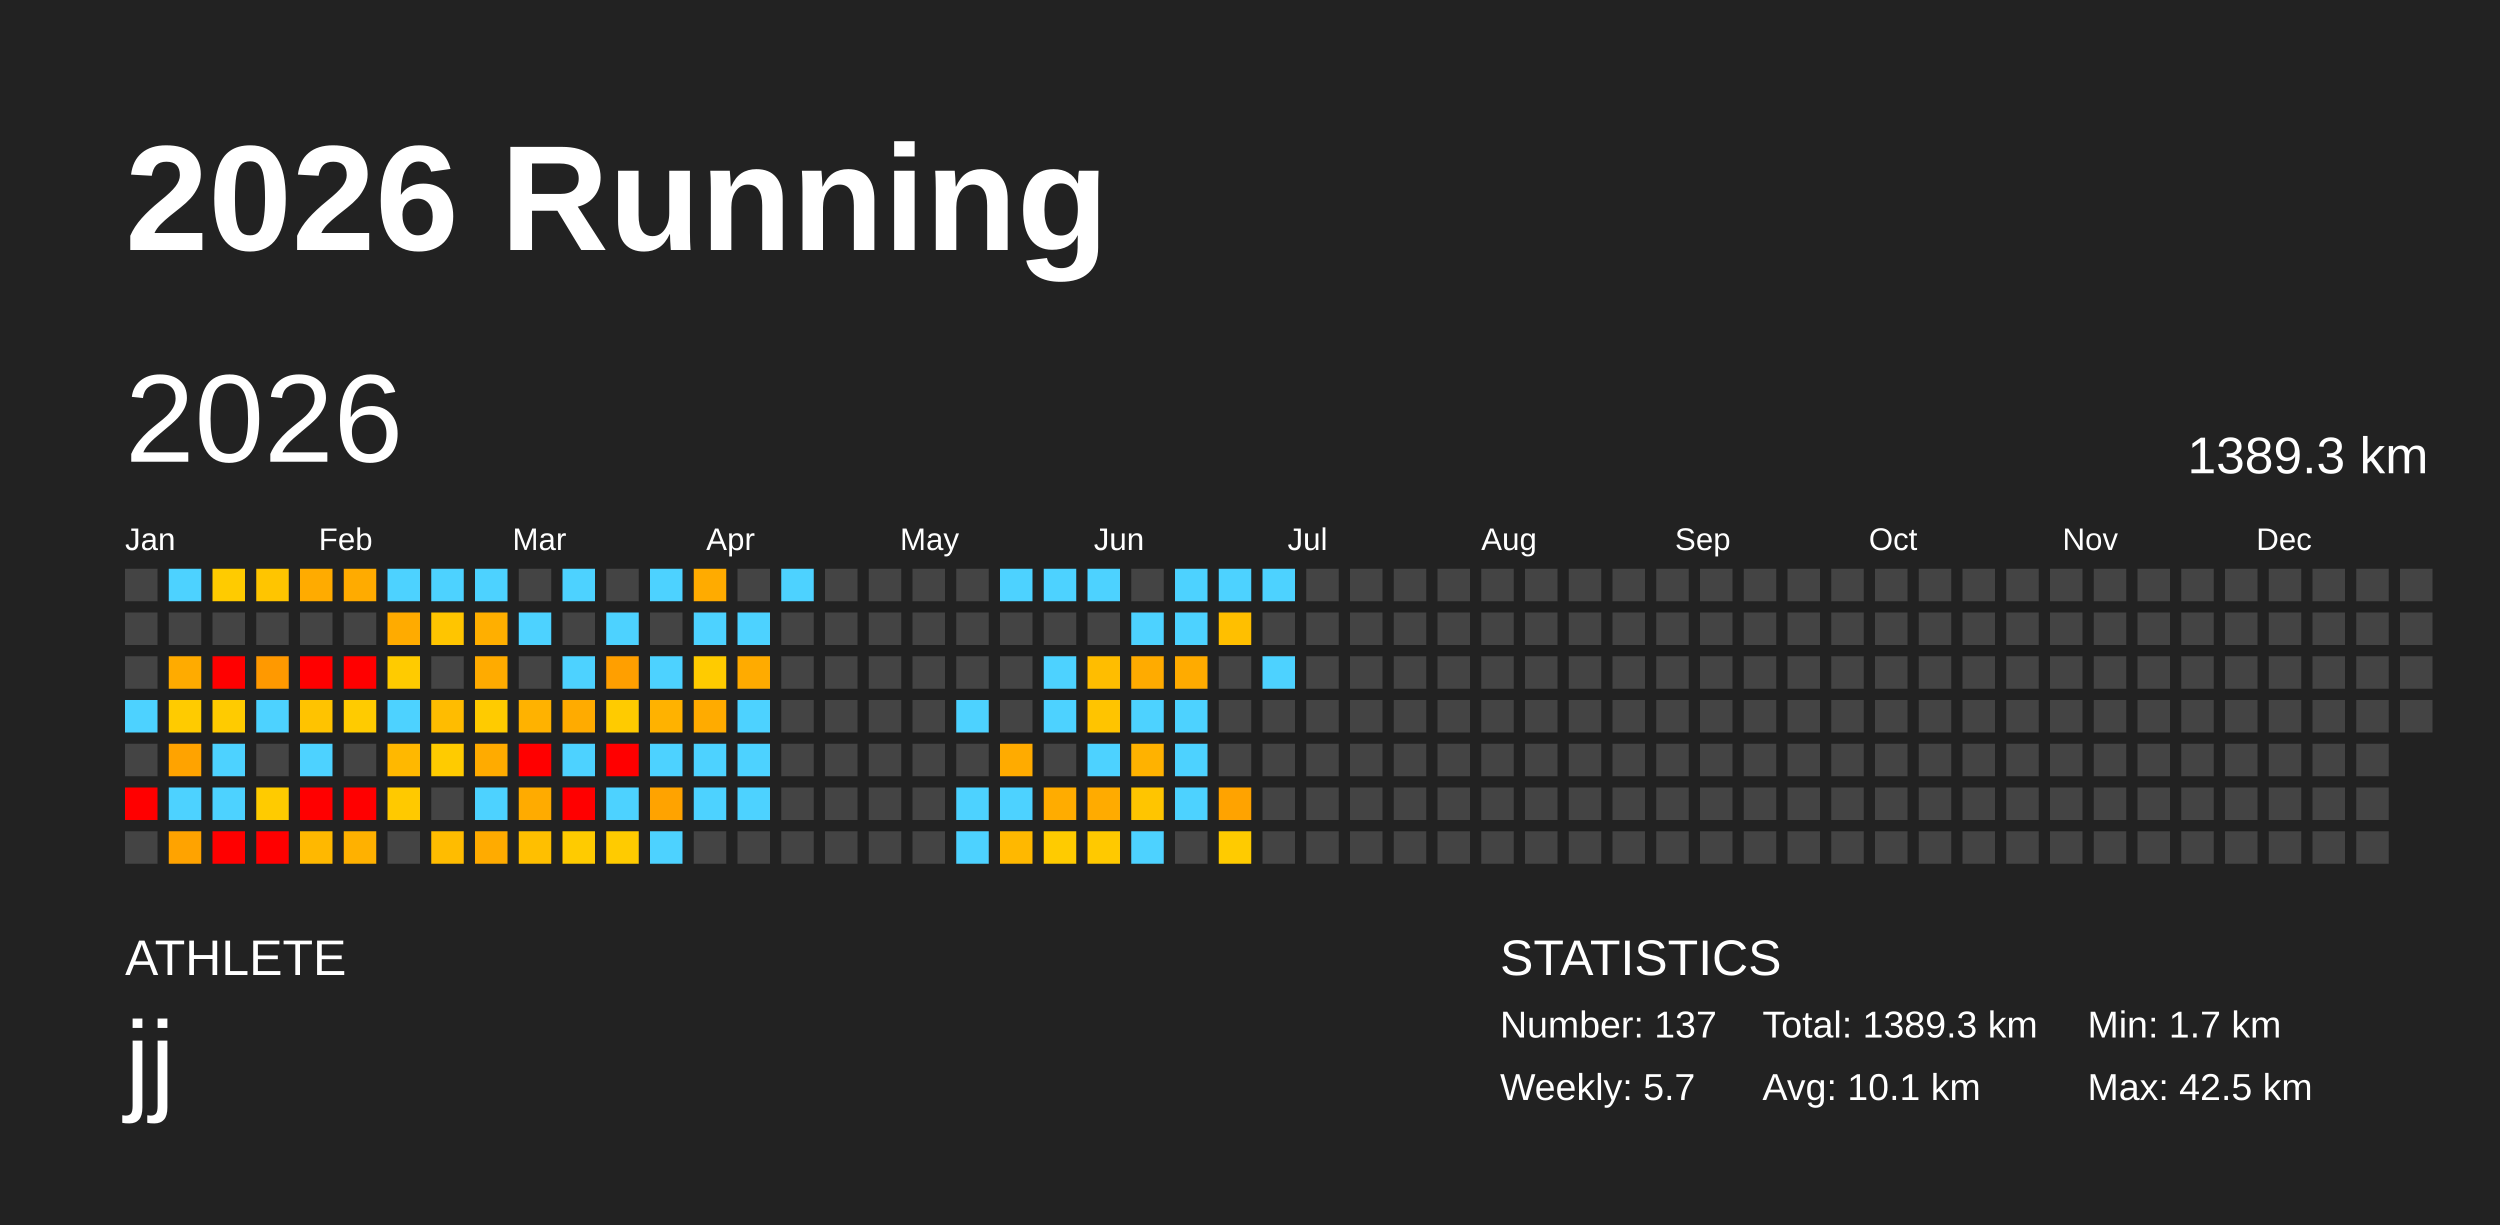
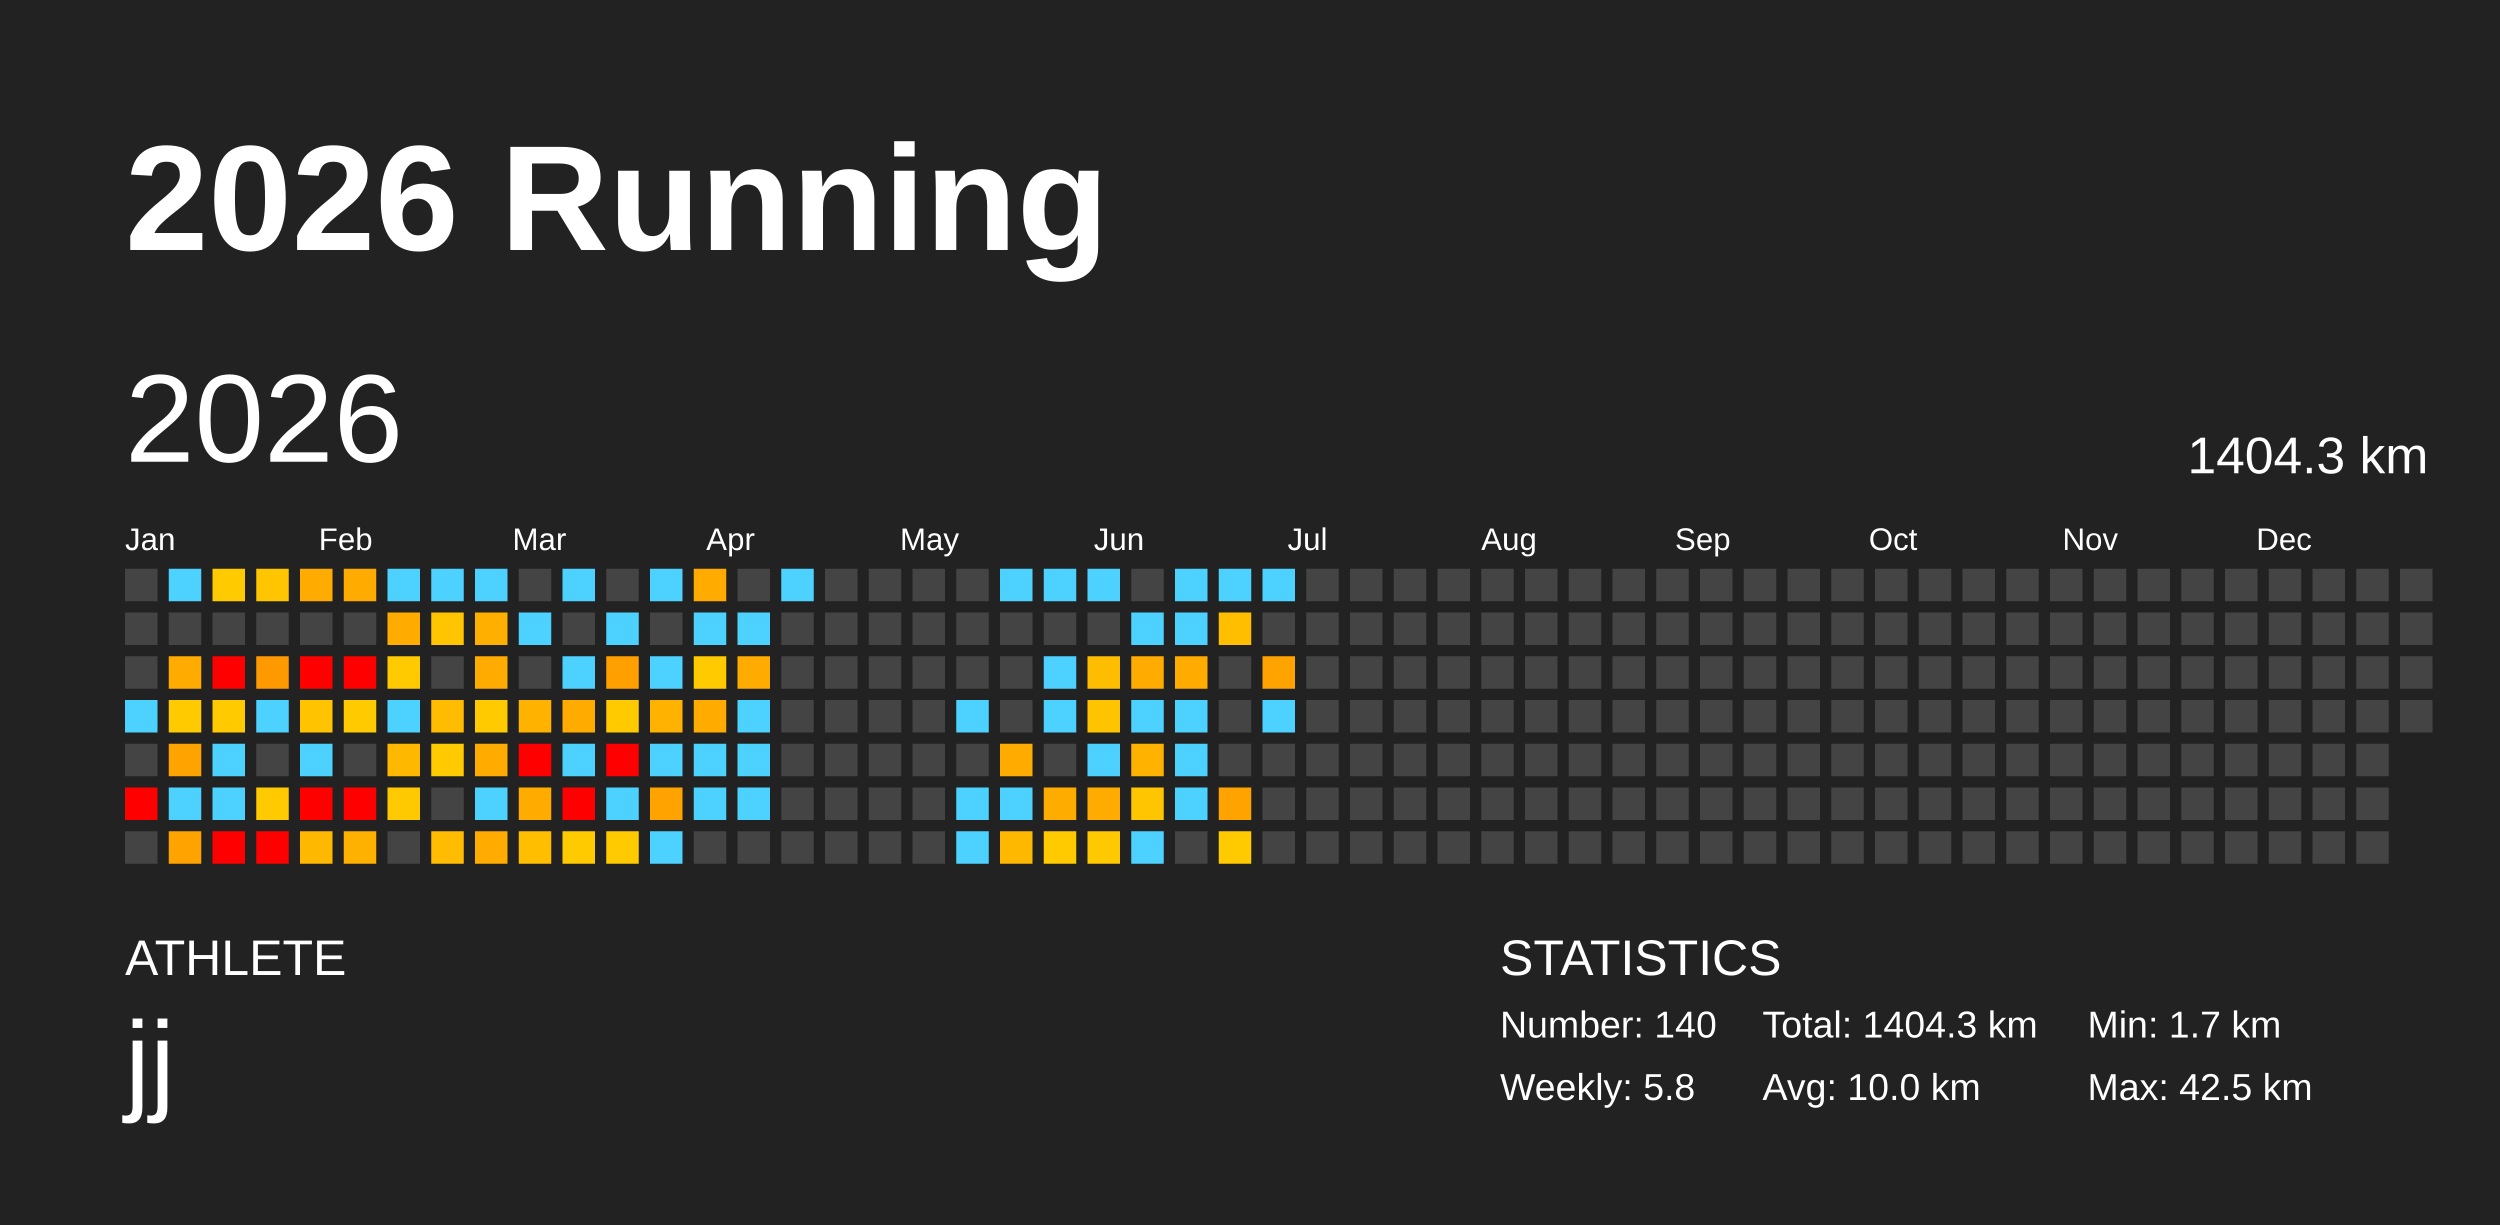
<svg xmlns="http://www.w3.org/2000/svg" baseProfile="full" height="98mm" version="1.1" viewBox="0,0,200,98" width="200mm">
  <defs />
  <rect fill="#222222" height="98" width="200" x="0" y="0" />
  <text fill="#FFFFFF" style="font-size:12px; font-family:Arial; font-weight:bold;" x="10" y="20">2026 Running</text>
  <text fill="#FFFFFF" style="font-size:4px; font-family:Arial" x="10" y="78">ATHLETE</text>
  <text fill="#FFFFFF" style="font-size:9px; font-family:Arial" x="10" y="88">jj</text>
  <text fill="#FFFFFF" style="font-size:4px; font-family:Arial" x="120" y="78">STATISTICS</text>
-   <text fill="#FFFFFF" style="font-size:3px; font-family:Arial" x="120" y="83">Number: 137</text>
-   <text fill="#FFFFFF" style="font-size:3px; font-family:Arial" x="120" y="88">Weekly: 5.7</text>
-   <text fill="#FFFFFF" style="font-size:3px; font-family:Arial" x="141" y="83">Total: 1389.3 km</text>
-   <text fill="#FFFFFF" style="font-size:3px; font-family:Arial" x="141" y="88">Avg: 10.1 km</text>
+   <text fill="#FFFFFF" style="font-size:3px; font-family:Arial" x="120" y="83">Number: 140</text>
+   <text fill="#FFFFFF" style="font-size:3px; font-family:Arial" x="120" y="88">Weekly: 5.8</text>
+   <text fill="#FFFFFF" style="font-size:3px; font-family:Arial" x="141" y="83">Total: 1404.3 km</text>
+   <text fill="#FFFFFF" style="font-size:3px; font-family:Arial" x="141" y="88">Avg: 10.0 km</text>
  <text fill="#FFFFFF" style="font-size:3px; font-family:Arial" x="167" y="83">Min: 1.7 km</text>
  <text fill="#FFFFFF" style="font-size:3px; font-family:Arial" x="167" y="88">Max: 42.5 km</text>
  <text dominant-baseline="hanging" fill="#FFFFFF" style="font-size:10.0px; font-family:Arial;" x="10" y="30">2026</text>
-   <text dominant-baseline="hanging" fill="#FFFFFF" style="font-size:4.125px; font-family:Arial;" x="175" y="35">1389.3 km</text>
+   <text dominant-baseline="hanging" fill="#FFFFFF" style="font-size:4.125px; font-family:Arial;" x="175" y="35">1404.3 km</text>
  <text fill="#FFFFFF" style="font-size:2.5px; font-family:Arial" x="10.0" y="44">Jan</text>
  <text fill="#FFFFFF" style="font-size:2.5px; font-family:Arial" x="25.5" y="44">Feb</text>
  <text fill="#FFFFFF" style="font-size:2.5px; font-family:Arial" x="41.0" y="44">Mar</text>
  <text fill="#FFFFFF" style="font-size:2.5px; font-family:Arial" x="56.5" y="44">Apr</text>
  <text fill="#FFFFFF" style="font-size:2.5px; font-family:Arial" x="72.0" y="44">May</text>
  <text fill="#FFFFFF" style="font-size:2.5px; font-family:Arial" x="87.5" y="44">Jun</text>
  <text fill="#FFFFFF" style="font-size:2.5px; font-family:Arial" x="103.0" y="44">Jul</text>
  <text fill="#FFFFFF" style="font-size:2.5px; font-family:Arial" x="118.5" y="44">Aug</text>
  <text fill="#FFFFFF" style="font-size:2.5px; font-family:Arial" x="134.0" y="44">Sep</text>
  <text fill="#FFFFFF" style="font-size:2.5px; font-family:Arial" x="149.5" y="44">Oct</text>
  <text fill="#FFFFFF" style="font-size:2.5px; font-family:Arial" x="165.0" y="44">Nov</text>
  <text fill="#FFFFFF" style="font-size:2.5px; font-family:Arial" x="180.5" y="44">Dec</text>
  <rect fill="#444444" height="2.6" width="2.6" x="10.0" y="45.5" />
  <rect fill="#444444" height="2.6" width="2.6" x="10.0" y="49.0" />
  <rect fill="#444444" height="2.6" width="2.6" x="10.0" y="52.5" />
  <rect fill="#4dd2ff" height="2.6" width="2.6" x="10.0" y="56.0" />
  <rect fill="#444444" height="2.6" width="2.6" x="10.0" y="59.5" />
  <rect fill="red" height="2.6" width="2.6" x="10.0" y="63.0" />
  <rect fill="#444444" height="2.6" width="2.6" x="10.0" y="66.5" />
  <rect fill="#4dd2ff" height="2.6" width="2.6" x="13.5" y="45.5" />
  <rect fill="#444444" height="2.6" width="2.6" x="13.5" y="49.0" />
  <rect fill="#ffab00" height="2.6" width="2.6" x="13.5" y="52.5" />
  <rect fill="#ffcb00" height="2.6" width="2.6" x="13.5" y="56.0" />
  <rect fill="#ffa300" height="2.6" width="2.6" x="13.5" y="59.5" />
  <rect fill="#4dd2ff" height="2.6" width="2.6" x="13.5" y="63.0" />
  <rect fill="#ffa300" height="2.6" width="2.6" x="13.5" y="66.5" />
  <rect fill="#ffcb00" height="2.6" width="2.6" x="17.0" y="45.5" />
  <rect fill="#444444" height="2.6" width="2.6" x="17.0" y="49.0" />
  <rect fill="red" height="2.6" width="2.6" x="17.0" y="52.5" />
  <rect fill="#ffcb00" height="2.6" width="2.6" x="17.0" y="56.0" />
  <rect fill="#4dd2ff" height="2.6" width="2.6" x="17.0" y="59.5" />
  <rect fill="#4dd2ff" height="2.6" width="2.6" x="17.0" y="63.0" />
  <rect fill="red" height="2.6" width="2.6" x="17.0" y="66.5" />
  <rect fill="#ffc500" height="2.6" width="2.6" x="20.5" y="45.5" />
  <rect fill="#444444" height="2.6" width="2.6" x="20.5" y="49.0" />
  <rect fill="#ff9900" height="2.6" width="2.6" x="20.5" y="52.5" />
  <rect fill="#4dd2ff" height="2.6" width="2.6" x="20.5" y="56.0" />
  <rect fill="#444444" height="2.6" width="2.6" x="20.5" y="59.5" />
  <rect fill="#ffcb00" height="2.6" width="2.6" x="20.5" y="63.0" />
  <rect fill="red" height="2.6" width="2.6" x="20.5" y="66.5" />
  <rect fill="#ffab00" height="2.6" width="2.6" x="24.0" y="45.5" />
  <rect fill="#444444" height="2.6" width="2.6" x="24.0" y="49.0" />
  <rect fill="red" height="2.6" width="2.6" x="24.0" y="52.5" />
  <rect fill="#ffc300" height="2.6" width="2.6" x="24.0" y="56.0" />
  <rect fill="#4dd2ff" height="2.6" width="2.6" x="24.0" y="59.5" />
  <rect fill="red" height="2.6" width="2.6" x="24.0" y="63.0" />
  <rect fill="#ffb800" height="2.6" width="2.6" x="24.0" y="66.5" />
  <rect fill="#ffab00" height="2.6" width="2.6" x="27.5" y="45.5" />
  <rect fill="#444444" height="2.6" width="2.6" x="27.5" y="49.0" />
  <rect fill="red" height="2.6" width="2.6" x="27.5" y="52.5" />
  <rect fill="#ffcb00" height="2.6" width="2.6" x="27.5" y="56.0" />
  <rect fill="#444444" height="2.6" width="2.6" x="27.5" y="59.5" />
  <rect fill="red" height="2.6" width="2.6" x="27.5" y="63.0" />
  <rect fill="#ffb100" height="2.6" width="2.6" x="27.5" y="66.5" />
  <rect fill="#4dd2ff" height="2.6" width="2.6" x="31.0" y="45.5" />
  <rect fill="#ffab00" height="2.6" width="2.6" x="31.0" y="49.0" />
  <rect fill="#ffcb00" height="2.6" width="2.6" x="31.0" y="52.5" />
  <rect fill="#4dd2ff" height="2.6" width="2.6" x="31.0" y="56.0" />
  <rect fill="#ffb800" height="2.6" width="2.6" x="31.0" y="59.5" />
  <rect fill="#ffc900" height="2.6" width="2.6" x="31.0" y="63.0" />
  <rect fill="#444444" height="2.6" width="2.6" x="31.0" y="66.5" />
  <rect fill="#4dd2ff" height="2.6" width="2.6" x="34.5" y="45.5" />
  <rect fill="#ffc500" height="2.6" width="2.6" x="34.5" y="49.0" />
  <rect fill="#444444" height="2.6" width="2.6" x="34.5" y="52.5" />
  <rect fill="#ffbc00" height="2.6" width="2.6" x="34.5" y="56.0" />
  <rect fill="#ffcb00" height="2.6" width="2.6" x="34.5" y="59.5" />
  <rect fill="#444444" height="2.6" width="2.6" x="34.5" y="63.0" />
  <rect fill="#ffbc00" height="2.6" width="2.6" x="34.5" y="66.5" />
  <rect fill="#4dd2ff" height="2.6" width="2.6" x="38.0" y="45.5" />
  <rect fill="#ffaf00" height="2.6" width="2.6" x="38.0" y="49.0" />
  <rect fill="#ffab00" height="2.6" width="2.6" x="38.0" y="52.5" />
  <rect fill="#ffcb00" height="2.6" width="2.6" x="38.0" y="56.0" />
  <rect fill="#ffab00" height="2.6" width="2.6" x="38.0" y="59.5" />
  <rect fill="#4dd2ff" height="2.6" width="2.6" x="38.0" y="63.0" />
  <rect fill="#ffab00" height="2.6" width="2.6" x="38.0" y="66.5" />
  <rect fill="#444444" height="2.6" width="2.6" x="41.5" y="45.5" />
  <rect fill="#4dd2ff" height="2.6" width="2.6" x="41.5" y="49.0" />
  <rect fill="#444444" height="2.6" width="2.6" x="41.5" y="52.5" />
  <rect fill="#ffb200" height="2.6" width="2.6" x="41.5" y="56.0" />
  <rect fill="red" height="2.6" width="2.6" x="41.5" y="59.5" />
  <rect fill="#ffab00" height="2.6" width="2.6" x="41.5" y="63.0" />
  <rect fill="#ffbf00" height="2.6" width="2.6" x="41.5" y="66.5" />
  <rect fill="#4dd2ff" height="2.6" width="2.6" x="45.0" y="45.5" />
  <rect fill="#444444" height="2.6" width="2.6" x="45.0" y="49.0" />
  <rect fill="#4dd2ff" height="2.6" width="2.6" x="45.0" y="52.5" />
  <rect fill="#ffab00" height="2.6" width="2.6" x="45.0" y="56.0" />
  <rect fill="#4dd2ff" height="2.6" width="2.6" x="45.0" y="59.5" />
  <rect fill="red" height="2.6" width="2.6" x="45.0" y="63.0" />
  <rect fill="#ffcb00" height="2.6" width="2.6" x="45.0" y="66.5" />
  <rect fill="#444444" height="2.6" width="2.6" x="48.5" y="45.5" />
  <rect fill="#4dd2ff" height="2.6" width="2.6" x="48.5" y="49.0" />
  <rect fill="#ff9f00" height="2.6" width="2.6" x="48.5" y="52.5" />
  <rect fill="#ffcb00" height="2.6" width="2.6" x="48.5" y="56.0" />
  <rect fill="red" height="2.6" width="2.6" x="48.5" y="59.5" />
  <rect fill="#4dd2ff" height="2.6" width="2.6" x="48.5" y="63.0" />
  <rect fill="#ffcb00" height="2.6" width="2.6" x="48.5" y="66.5" />
  <rect fill="#4dd2ff" height="2.6" width="2.6" x="52.0" y="45.5" />
  <rect fill="#444444" height="2.6" width="2.6" x="52.0" y="49.0" />
  <rect fill="#4dd2ff" height="2.6" width="2.6" x="52.0" y="52.5" />
  <rect fill="#ffb200" height="2.6" width="2.6" x="52.0" y="56.0" />
  <rect fill="#4dd2ff" height="2.6" width="2.6" x="52.0" y="59.5" />
  <rect fill="#ffa300" height="2.6" width="2.6" x="52.0" y="63.0" />
  <rect fill="#4dd2ff" height="2.6" width="2.6" x="52.0" y="66.5" />
  <rect fill="#ffab00" height="2.6" width="2.6" x="55.5" y="45.5" />
  <rect fill="#4dd2ff" height="2.6" width="2.6" x="55.5" y="49.0" />
  <rect fill="#ffcb00" height="2.6" width="2.6" x="55.5" y="52.5" />
  <rect fill="#ffab00" height="2.6" width="2.6" x="55.5" y="56.0" />
  <rect fill="#4dd2ff" height="2.6" width="2.6" x="55.5" y="59.5" />
  <rect fill="#4dd2ff" height="2.6" width="2.6" x="55.5" y="63.0" />
  <rect fill="#444444" height="2.6" width="2.6" x="55.5" y="66.5" />
  <rect fill="#444444" height="2.6" width="2.6" x="59.0" y="45.5" />
  <rect fill="#4dd2ff" height="2.6" width="2.6" x="59.0" y="49.0" />
  <rect fill="#ffab00" height="2.6" width="2.6" x="59.0" y="52.5" />
  <rect fill="#4dd2ff" height="2.6" width="2.6" x="59.0" y="56.0" />
  <rect fill="#4dd2ff" height="2.6" width="2.6" x="59.0" y="59.5" />
  <rect fill="#4dd2ff" height="2.6" width="2.6" x="59.0" y="63.0" />
  <rect fill="#444444" height="2.6" width="2.6" x="59.0" y="66.5" />
  <rect fill="#4dd2ff" height="2.6" width="2.6" x="62.5" y="45.5" />
  <rect fill="#444444" height="2.6" width="2.6" x="62.5" y="49.0" />
  <rect fill="#444444" height="2.6" width="2.6" x="62.5" y="52.5" />
  <rect fill="#444444" height="2.6" width="2.6" x="62.5" y="56.0" />
  <rect fill="#444444" height="2.6" width="2.6" x="62.5" y="59.5" />
  <rect fill="#444444" height="2.6" width="2.6" x="62.5" y="63.0" />
  <rect fill="#444444" height="2.6" width="2.6" x="62.5" y="66.5" />
  <rect fill="#444444" height="2.6" width="2.6" x="66.0" y="45.5" />
  <rect fill="#444444" height="2.6" width="2.6" x="66.0" y="49.0" />
  <rect fill="#444444" height="2.6" width="2.6" x="66.0" y="52.5" />
  <rect fill="#444444" height="2.6" width="2.6" x="66.0" y="56.0" />
  <rect fill="#444444" height="2.6" width="2.6" x="66.0" y="59.5" />
  <rect fill="#444444" height="2.6" width="2.6" x="66.0" y="63.0" />
  <rect fill="#444444" height="2.6" width="2.6" x="66.0" y="66.5" />
  <rect fill="#444444" height="2.6" width="2.6" x="69.5" y="45.5" />
  <rect fill="#444444" height="2.6" width="2.6" x="69.5" y="49.0" />
  <rect fill="#444444" height="2.6" width="2.6" x="69.5" y="52.5" />
  <rect fill="#444444" height="2.6" width="2.6" x="69.5" y="56.0" />
  <rect fill="#444444" height="2.6" width="2.6" x="69.5" y="59.5" />
  <rect fill="#444444" height="2.6" width="2.6" x="69.5" y="63.0" />
  <rect fill="#444444" height="2.6" width="2.6" x="69.5" y="66.5" />
  <rect fill="#444444" height="2.6" width="2.6" x="73.0" y="45.5" />
  <rect fill="#444444" height="2.6" width="2.6" x="73.0" y="49.0" />
  <rect fill="#444444" height="2.6" width="2.6" x="73.0" y="52.5" />
  <rect fill="#444444" height="2.6" width="2.6" x="73.0" y="56.0" />
  <rect fill="#444444" height="2.6" width="2.6" x="73.0" y="59.5" />
  <rect fill="#444444" height="2.6" width="2.6" x="73.0" y="63.0" />
  <rect fill="#444444" height="2.6" width="2.6" x="73.0" y="66.5" />
  <rect fill="#444444" height="2.6" width="2.6" x="76.5" y="45.5" />
  <rect fill="#444444" height="2.6" width="2.6" x="76.5" y="49.0" />
  <rect fill="#444444" height="2.6" width="2.6" x="76.5" y="52.5" />
  <rect fill="#4dd2ff" height="2.6" width="2.6" x="76.5" y="56.0" />
  <rect fill="#444444" height="2.6" width="2.6" x="76.5" y="59.5" />
  <rect fill="#4dd2ff" height="2.6" width="2.6" x="76.5" y="63.0" />
  <rect fill="#4dd2ff" height="2.6" width="2.6" x="76.5" y="66.5" />
  <rect fill="#4dd2ff" height="2.6" width="2.6" x="80.0" y="45.5" />
  <rect fill="#444444" height="2.6" width="2.6" x="80.0" y="49.0" />
  <rect fill="#444444" height="2.6" width="2.6" x="80.0" y="52.5" />
  <rect fill="#444444" height="2.6" width="2.6" x="80.0" y="56.0" />
  <rect fill="#ffab00" height="2.6" width="2.6" x="80.0" y="59.5" />
  <rect fill="#4dd2ff" height="2.6" width="2.6" x="80.0" y="63.0" />
  <rect fill="#ffb800" height="2.6" width="2.6" x="80.0" y="66.5" />
  <rect fill="#4dd2ff" height="2.6" width="2.6" x="83.5" y="45.5" />
  <rect fill="#444444" height="2.6" width="2.6" x="83.5" y="49.0" />
  <rect fill="#4dd2ff" height="2.6" width="2.6" x="83.5" y="52.5" />
  <rect fill="#4dd2ff" height="2.6" width="2.6" x="83.5" y="56.0" />
  <rect fill="#444444" height="2.6" width="2.6" x="83.5" y="59.5" />
  <rect fill="#ffac00" height="2.6" width="2.6" x="83.5" y="63.0" />
  <rect fill="#ffcb00" height="2.6" width="2.6" x="83.5" y="66.5" />
  <rect fill="#4dd2ff" height="2.6" width="2.6" x="87.0" y="45.5" />
  <rect fill="#444444" height="2.6" width="2.6" x="87.0" y="49.0" />
  <rect fill="#ffbd00" height="2.6" width="2.6" x="87.0" y="52.5" />
  <rect fill="#ffc400" height="2.6" width="2.6" x="87.0" y="56.0" />
  <rect fill="#4dd2ff" height="2.6" width="2.6" x="87.0" y="59.5" />
  <rect fill="#ffab00" height="2.6" width="2.6" x="87.0" y="63.0" />
  <rect fill="#ffc900" height="2.6" width="2.6" x="87.0" y="66.5" />
  <rect fill="#444444" height="2.6" width="2.6" x="90.5" y="45.5" />
  <rect fill="#4dd2ff" height="2.6" width="2.6" x="90.5" y="49.0" />
  <rect fill="#ffab00" height="2.6" width="2.6" x="90.5" y="52.5" />
  <rect fill="#4dd2ff" height="2.6" width="2.6" x="90.5" y="56.0" />
  <rect fill="#ffb200" height="2.6" width="2.6" x="90.5" y="59.5" />
  <rect fill="#ffc500" height="2.6" width="2.6" x="90.5" y="63.0" />
  <rect fill="#4dd2ff" height="2.6" width="2.6" x="90.5" y="66.5" />
  <rect fill="#4dd2ff" height="2.6" width="2.6" x="94.0" y="45.5" />
  <rect fill="#4dd2ff" height="2.6" width="2.6" x="94.0" y="49.0" />
  <rect fill="#ffab00" height="2.6" width="2.6" x="94.0" y="52.5" />
  <rect fill="#4dd2ff" height="2.6" width="2.6" x="94.0" y="56.0" />
  <rect fill="#4dd2ff" height="2.6" width="2.6" x="94.0" y="59.5" />
  <rect fill="#4dd2ff" height="2.6" width="2.6" x="94.0" y="63.0" />
  <rect fill="#444444" height="2.6" width="2.6" x="94.0" y="66.5" />
  <rect fill="#4dd2ff" height="2.6" width="2.6" x="97.5" y="45.5" />
  <rect fill="#ffbf00" height="2.6" width="2.6" x="97.5" y="49.0" />
  <rect fill="#444444" height="2.6" width="2.6" x="97.5" y="52.5" />
  <rect fill="#444444" height="2.6" width="2.6" x="97.5" y="56.0" />
  <rect fill="#444444" height="2.6" width="2.6" x="97.5" y="59.5" />
  <rect fill="#ffa300" height="2.6" width="2.6" x="97.5" y="63.0" />
  <rect fill="#ffcb00" height="2.6" width="2.6" x="97.5" y="66.5" />
  <rect fill="#4dd2ff" height="2.6" width="2.6" x="101.0" y="45.5" />
  <rect fill="#444444" height="2.6" width="2.6" x="101.0" y="49.0" />
-   <rect fill="#4dd2ff" height="2.6" width="2.6" x="101.0" y="52.5" />
-   <rect fill="#444444" height="2.6" width="2.6" x="101.0" y="56.0" />
+   <rect fill="#ffa300" height="2.6" width="2.6" x="101.0" y="52.5" />
+   <rect fill="#4dd2ff" height="2.6" width="2.6" x="101.0" y="56.0" />
  <rect fill="#444444" height="2.6" width="2.6" x="101.0" y="59.5" />
  <rect fill="#444444" height="2.6" width="2.6" x="101.0" y="63.0" />
  <rect fill="#444444" height="2.6" width="2.6" x="101.0" y="66.5" />
  <rect fill="#444444" height="2.6" width="2.6" x="104.5" y="45.5" />
  <rect fill="#444444" height="2.6" width="2.6" x="104.5" y="49.0" />
  <rect fill="#444444" height="2.6" width="2.6" x="104.5" y="52.5" />
  <rect fill="#444444" height="2.6" width="2.6" x="104.5" y="56.0" />
  <rect fill="#444444" height="2.6" width="2.6" x="104.5" y="59.5" />
  <rect fill="#444444" height="2.6" width="2.6" x="104.5" y="63.0" />
  <rect fill="#444444" height="2.6" width="2.6" x="104.5" y="66.5" />
  <rect fill="#444444" height="2.6" width="2.6" x="108.0" y="45.5" />
  <rect fill="#444444" height="2.6" width="2.6" x="108.0" y="49.0" />
  <rect fill="#444444" height="2.6" width="2.6" x="108.0" y="52.5" />
  <rect fill="#444444" height="2.6" width="2.6" x="108.0" y="56.0" />
  <rect fill="#444444" height="2.6" width="2.6" x="108.0" y="59.5" />
  <rect fill="#444444" height="2.6" width="2.6" x="108.0" y="63.0" />
  <rect fill="#444444" height="2.6" width="2.6" x="108.0" y="66.5" />
  <rect fill="#444444" height="2.6" width="2.6" x="111.5" y="45.5" />
  <rect fill="#444444" height="2.6" width="2.6" x="111.5" y="49.0" />
  <rect fill="#444444" height="2.6" width="2.6" x="111.5" y="52.5" />
  <rect fill="#444444" height="2.6" width="2.6" x="111.5" y="56.0" />
  <rect fill="#444444" height="2.6" width="2.6" x="111.5" y="59.5" />
  <rect fill="#444444" height="2.6" width="2.6" x="111.5" y="63.0" />
  <rect fill="#444444" height="2.6" width="2.6" x="111.5" y="66.5" />
  <rect fill="#444444" height="2.6" width="2.6" x="115.0" y="45.5" />
  <rect fill="#444444" height="2.6" width="2.6" x="115.0" y="49.0" />
  <rect fill="#444444" height="2.6" width="2.6" x="115.0" y="52.5" />
  <rect fill="#444444" height="2.6" width="2.6" x="115.0" y="56.0" />
  <rect fill="#444444" height="2.6" width="2.6" x="115.0" y="59.5" />
  <rect fill="#444444" height="2.6" width="2.6" x="115.0" y="63.0" />
  <rect fill="#444444" height="2.6" width="2.6" x="115.0" y="66.5" />
  <rect fill="#444444" height="2.6" width="2.6" x="118.5" y="45.5" />
  <rect fill="#444444" height="2.6" width="2.6" x="118.5" y="49.0" />
  <rect fill="#444444" height="2.6" width="2.6" x="118.5" y="52.5" />
  <rect fill="#444444" height="2.6" width="2.6" x="118.5" y="56.0" />
  <rect fill="#444444" height="2.6" width="2.6" x="118.5" y="59.5" />
  <rect fill="#444444" height="2.6" width="2.6" x="118.5" y="63.0" />
  <rect fill="#444444" height="2.6" width="2.6" x="118.5" y="66.5" />
  <rect fill="#444444" height="2.6" width="2.6" x="122.0" y="45.5" />
  <rect fill="#444444" height="2.6" width="2.6" x="122.0" y="49.0" />
  <rect fill="#444444" height="2.6" width="2.6" x="122.0" y="52.5" />
  <rect fill="#444444" height="2.6" width="2.6" x="122.0" y="56.0" />
  <rect fill="#444444" height="2.6" width="2.6" x="122.0" y="59.5" />
  <rect fill="#444444" height="2.6" width="2.6" x="122.0" y="63.0" />
  <rect fill="#444444" height="2.6" width="2.6" x="122.0" y="66.5" />
  <rect fill="#444444" height="2.6" width="2.6" x="125.5" y="45.5" />
  <rect fill="#444444" height="2.6" width="2.6" x="125.5" y="49.0" />
  <rect fill="#444444" height="2.6" width="2.6" x="125.5" y="52.5" />
  <rect fill="#444444" height="2.6" width="2.6" x="125.5" y="56.0" />
  <rect fill="#444444" height="2.6" width="2.6" x="125.5" y="59.5" />
  <rect fill="#444444" height="2.6" width="2.6" x="125.5" y="63.0" />
  <rect fill="#444444" height="2.6" width="2.6" x="125.5" y="66.5" />
  <rect fill="#444444" height="2.6" width="2.6" x="129.0" y="45.5" />
  <rect fill="#444444" height="2.6" width="2.6" x="129.0" y="49.0" />
  <rect fill="#444444" height="2.6" width="2.6" x="129.0" y="52.5" />
  <rect fill="#444444" height="2.6" width="2.6" x="129.0" y="56.0" />
  <rect fill="#444444" height="2.6" width="2.6" x="129.0" y="59.5" />
  <rect fill="#444444" height="2.6" width="2.6" x="129.0" y="63.0" />
  <rect fill="#444444" height="2.6" width="2.6" x="129.0" y="66.5" />
  <rect fill="#444444" height="2.6" width="2.6" x="132.5" y="45.5" />
  <rect fill="#444444" height="2.6" width="2.6" x="132.5" y="49.0" />
  <rect fill="#444444" height="2.6" width="2.6" x="132.5" y="52.5" />
  <rect fill="#444444" height="2.6" width="2.6" x="132.5" y="56.0" />
  <rect fill="#444444" height="2.6" width="2.6" x="132.5" y="59.5" />
  <rect fill="#444444" height="2.6" width="2.6" x="132.5" y="63.0" />
  <rect fill="#444444" height="2.6" width="2.6" x="132.5" y="66.5" />
  <rect fill="#444444" height="2.6" width="2.6" x="136.0" y="45.5" />
  <rect fill="#444444" height="2.6" width="2.6" x="136.0" y="49.0" />
  <rect fill="#444444" height="2.6" width="2.6" x="136.0" y="52.5" />
  <rect fill="#444444" height="2.6" width="2.6" x="136.0" y="56.0" />
  <rect fill="#444444" height="2.6" width="2.6" x="136.0" y="59.5" />
  <rect fill="#444444" height="2.6" width="2.6" x="136.0" y="63.0" />
  <rect fill="#444444" height="2.6" width="2.6" x="136.0" y="66.5" />
  <rect fill="#444444" height="2.6" width="2.6" x="139.5" y="45.5" />
  <rect fill="#444444" height="2.6" width="2.6" x="139.5" y="49.0" />
  <rect fill="#444444" height="2.6" width="2.6" x="139.5" y="52.5" />
  <rect fill="#444444" height="2.6" width="2.6" x="139.5" y="56.0" />
  <rect fill="#444444" height="2.6" width="2.6" x="139.5" y="59.5" />
  <rect fill="#444444" height="2.6" width="2.6" x="139.5" y="63.0" />
  <rect fill="#444444" height="2.6" width="2.6" x="139.5" y="66.5" />
  <rect fill="#444444" height="2.6" width="2.6" x="143.0" y="45.5" />
  <rect fill="#444444" height="2.6" width="2.6" x="143.0" y="49.0" />
  <rect fill="#444444" height="2.6" width="2.6" x="143.0" y="52.5" />
  <rect fill="#444444" height="2.6" width="2.6" x="143.0" y="56.0" />
  <rect fill="#444444" height="2.6" width="2.6" x="143.0" y="59.5" />
  <rect fill="#444444" height="2.6" width="2.6" x="143.0" y="63.0" />
  <rect fill="#444444" height="2.6" width="2.6" x="143.0" y="66.5" />
  <rect fill="#444444" height="2.6" width="2.6" x="146.5" y="45.5" />
  <rect fill="#444444" height="2.6" width="2.6" x="146.5" y="49.0" />
  <rect fill="#444444" height="2.6" width="2.6" x="146.5" y="52.5" />
  <rect fill="#444444" height="2.6" width="2.6" x="146.5" y="56.0" />
  <rect fill="#444444" height="2.6" width="2.6" x="146.5" y="59.5" />
  <rect fill="#444444" height="2.6" width="2.6" x="146.5" y="63.0" />
  <rect fill="#444444" height="2.6" width="2.6" x="146.5" y="66.5" />
  <rect fill="#444444" height="2.6" width="2.6" x="150.0" y="45.5" />
  <rect fill="#444444" height="2.6" width="2.6" x="150.0" y="49.0" />
  <rect fill="#444444" height="2.6" width="2.6" x="150.0" y="52.5" />
  <rect fill="#444444" height="2.6" width="2.6" x="150.0" y="56.0" />
  <rect fill="#444444" height="2.6" width="2.6" x="150.0" y="59.5" />
  <rect fill="#444444" height="2.6" width="2.6" x="150.0" y="63.0" />
  <rect fill="#444444" height="2.6" width="2.6" x="150.0" y="66.5" />
  <rect fill="#444444" height="2.6" width="2.6" x="153.5" y="45.5" />
  <rect fill="#444444" height="2.6" width="2.6" x="153.5" y="49.0" />
  <rect fill="#444444" height="2.6" width="2.6" x="153.5" y="52.5" />
  <rect fill="#444444" height="2.6" width="2.6" x="153.5" y="56.0" />
  <rect fill="#444444" height="2.6" width="2.6" x="153.5" y="59.5" />
  <rect fill="#444444" height="2.6" width="2.6" x="153.5" y="63.0" />
  <rect fill="#444444" height="2.6" width="2.6" x="153.5" y="66.5" />
  <rect fill="#444444" height="2.6" width="2.6" x="157.0" y="45.5" />
  <rect fill="#444444" height="2.6" width="2.6" x="157.0" y="49.0" />
  <rect fill="#444444" height="2.6" width="2.6" x="157.0" y="52.5" />
  <rect fill="#444444" height="2.6" width="2.6" x="157.0" y="56.0" />
  <rect fill="#444444" height="2.6" width="2.6" x="157.0" y="59.5" />
  <rect fill="#444444" height="2.6" width="2.6" x="157.0" y="63.0" />
  <rect fill="#444444" height="2.6" width="2.6" x="157.0" y="66.5" />
  <rect fill="#444444" height="2.6" width="2.6" x="160.5" y="45.5" />
  <rect fill="#444444" height="2.6" width="2.6" x="160.5" y="49.0" />
  <rect fill="#444444" height="2.6" width="2.6" x="160.5" y="52.5" />
  <rect fill="#444444" height="2.6" width="2.6" x="160.5" y="56.0" />
  <rect fill="#444444" height="2.6" width="2.6" x="160.5" y="59.5" />
  <rect fill="#444444" height="2.6" width="2.6" x="160.5" y="63.0" />
  <rect fill="#444444" height="2.6" width="2.6" x="160.5" y="66.5" />
  <rect fill="#444444" height="2.6" width="2.6" x="164.0" y="45.5" />
  <rect fill="#444444" height="2.6" width="2.6" x="164.0" y="49.0" />
  <rect fill="#444444" height="2.6" width="2.6" x="164.0" y="52.5" />
  <rect fill="#444444" height="2.6" width="2.6" x="164.0" y="56.0" />
  <rect fill="#444444" height="2.6" width="2.6" x="164.0" y="59.5" />
  <rect fill="#444444" height="2.6" width="2.6" x="164.0" y="63.0" />
  <rect fill="#444444" height="2.6" width="2.6" x="164.0" y="66.5" />
  <rect fill="#444444" height="2.6" width="2.6" x="167.5" y="45.5" />
  <rect fill="#444444" height="2.6" width="2.6" x="167.5" y="49.0" />
  <rect fill="#444444" height="2.6" width="2.6" x="167.5" y="52.5" />
  <rect fill="#444444" height="2.6" width="2.6" x="167.5" y="56.0" />
  <rect fill="#444444" height="2.6" width="2.6" x="167.5" y="59.5" />
  <rect fill="#444444" height="2.6" width="2.6" x="167.5" y="63.0" />
  <rect fill="#444444" height="2.6" width="2.6" x="167.5" y="66.5" />
  <rect fill="#444444" height="2.6" width="2.6" x="171.0" y="45.5" />
  <rect fill="#444444" height="2.6" width="2.6" x="171.0" y="49.0" />
  <rect fill="#444444" height="2.6" width="2.6" x="171.0" y="52.5" />
  <rect fill="#444444" height="2.6" width="2.6" x="171.0" y="56.0" />
  <rect fill="#444444" height="2.6" width="2.6" x="171.0" y="59.5" />
  <rect fill="#444444" height="2.6" width="2.6" x="171.0" y="63.0" />
  <rect fill="#444444" height="2.6" width="2.6" x="171.0" y="66.5" />
  <rect fill="#444444" height="2.6" width="2.6" x="174.5" y="45.5" />
  <rect fill="#444444" height="2.6" width="2.6" x="174.5" y="49.0" />
  <rect fill="#444444" height="2.6" width="2.6" x="174.5" y="52.5" />
  <rect fill="#444444" height="2.6" width="2.6" x="174.5" y="56.0" />
  <rect fill="#444444" height="2.6" width="2.6" x="174.5" y="59.5" />
  <rect fill="#444444" height="2.6" width="2.6" x="174.5" y="63.0" />
  <rect fill="#444444" height="2.6" width="2.6" x="174.5" y="66.5" />
  <rect fill="#444444" height="2.6" width="2.6" x="178.0" y="45.5" />
  <rect fill="#444444" height="2.6" width="2.6" x="178.0" y="49.0" />
  <rect fill="#444444" height="2.6" width="2.6" x="178.0" y="52.5" />
  <rect fill="#444444" height="2.6" width="2.6" x="178.0" y="56.0" />
  <rect fill="#444444" height="2.6" width="2.6" x="178.0" y="59.5" />
  <rect fill="#444444" height="2.6" width="2.6" x="178.0" y="63.0" />
  <rect fill="#444444" height="2.6" width="2.6" x="178.0" y="66.5" />
  <rect fill="#444444" height="2.6" width="2.6" x="181.5" y="45.5" />
  <rect fill="#444444" height="2.6" width="2.6" x="181.5" y="49.0" />
  <rect fill="#444444" height="2.6" width="2.6" x="181.5" y="52.5" />
  <rect fill="#444444" height="2.6" width="2.6" x="181.5" y="56.0" />
  <rect fill="#444444" height="2.6" width="2.6" x="181.5" y="59.5" />
  <rect fill="#444444" height="2.6" width="2.6" x="181.5" y="63.0" />
  <rect fill="#444444" height="2.6" width="2.6" x="181.5" y="66.5" />
  <rect fill="#444444" height="2.6" width="2.6" x="185.0" y="45.5" />
  <rect fill="#444444" height="2.6" width="2.6" x="185.0" y="49.0" />
  <rect fill="#444444" height="2.6" width="2.6" x="185.0" y="52.5" />
  <rect fill="#444444" height="2.6" width="2.6" x="185.0" y="56.0" />
  <rect fill="#444444" height="2.6" width="2.6" x="185.0" y="59.5" />
  <rect fill="#444444" height="2.6" width="2.6" x="185.0" y="63.0" />
  <rect fill="#444444" height="2.6" width="2.6" x="185.0" y="66.5" />
  <rect fill="#444444" height="2.6" width="2.6" x="188.5" y="45.5" />
  <rect fill="#444444" height="2.6" width="2.6" x="188.5" y="49.0" />
  <rect fill="#444444" height="2.6" width="2.6" x="188.5" y="52.5" />
  <rect fill="#444444" height="2.6" width="2.6" x="188.5" y="56.0" />
  <rect fill="#444444" height="2.6" width="2.6" x="188.5" y="59.5" />
  <rect fill="#444444" height="2.6" width="2.6" x="188.5" y="63.0" />
  <rect fill="#444444" height="2.6" width="2.6" x="188.5" y="66.5" />
  <rect fill="#444444" height="2.6" width="2.6" x="192.0" y="45.5" />
  <rect fill="#444444" height="2.6" width="2.6" x="192.0" y="49.0" />
  <rect fill="#444444" height="2.6" width="2.6" x="192.0" y="52.5" />
  <rect fill="#444444" height="2.6" width="2.6" x="192.0" y="56.0" />
</svg>
